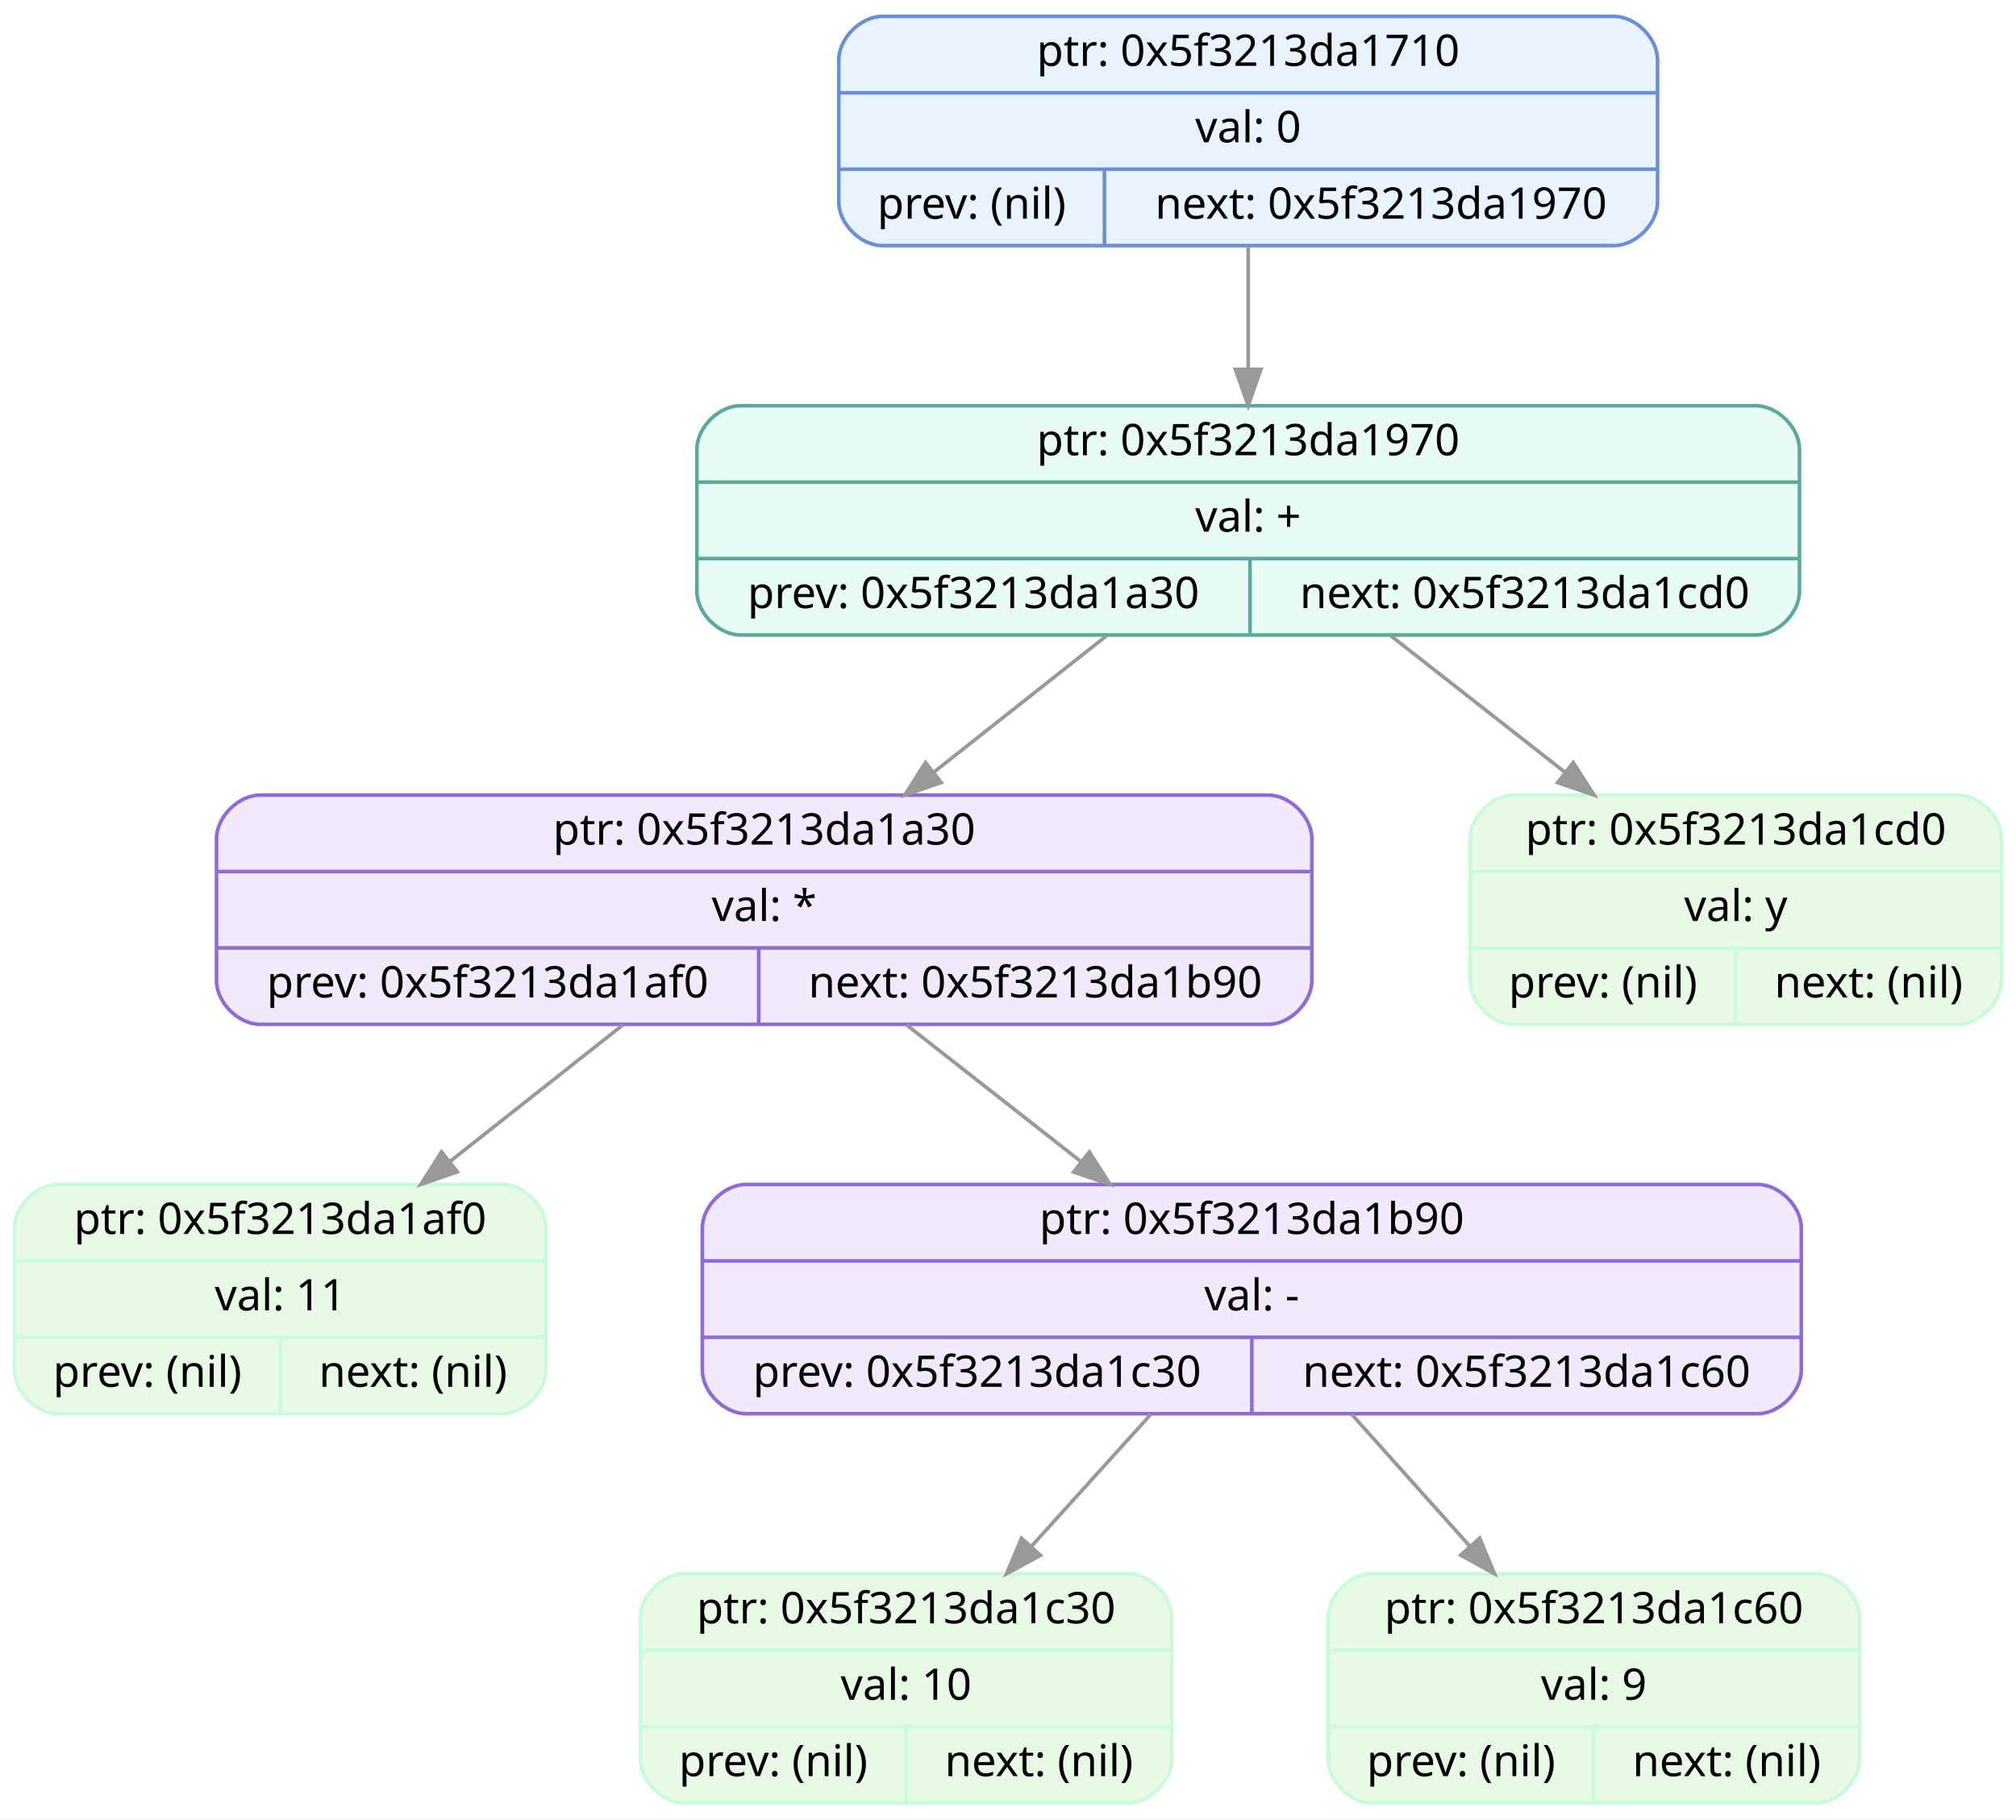
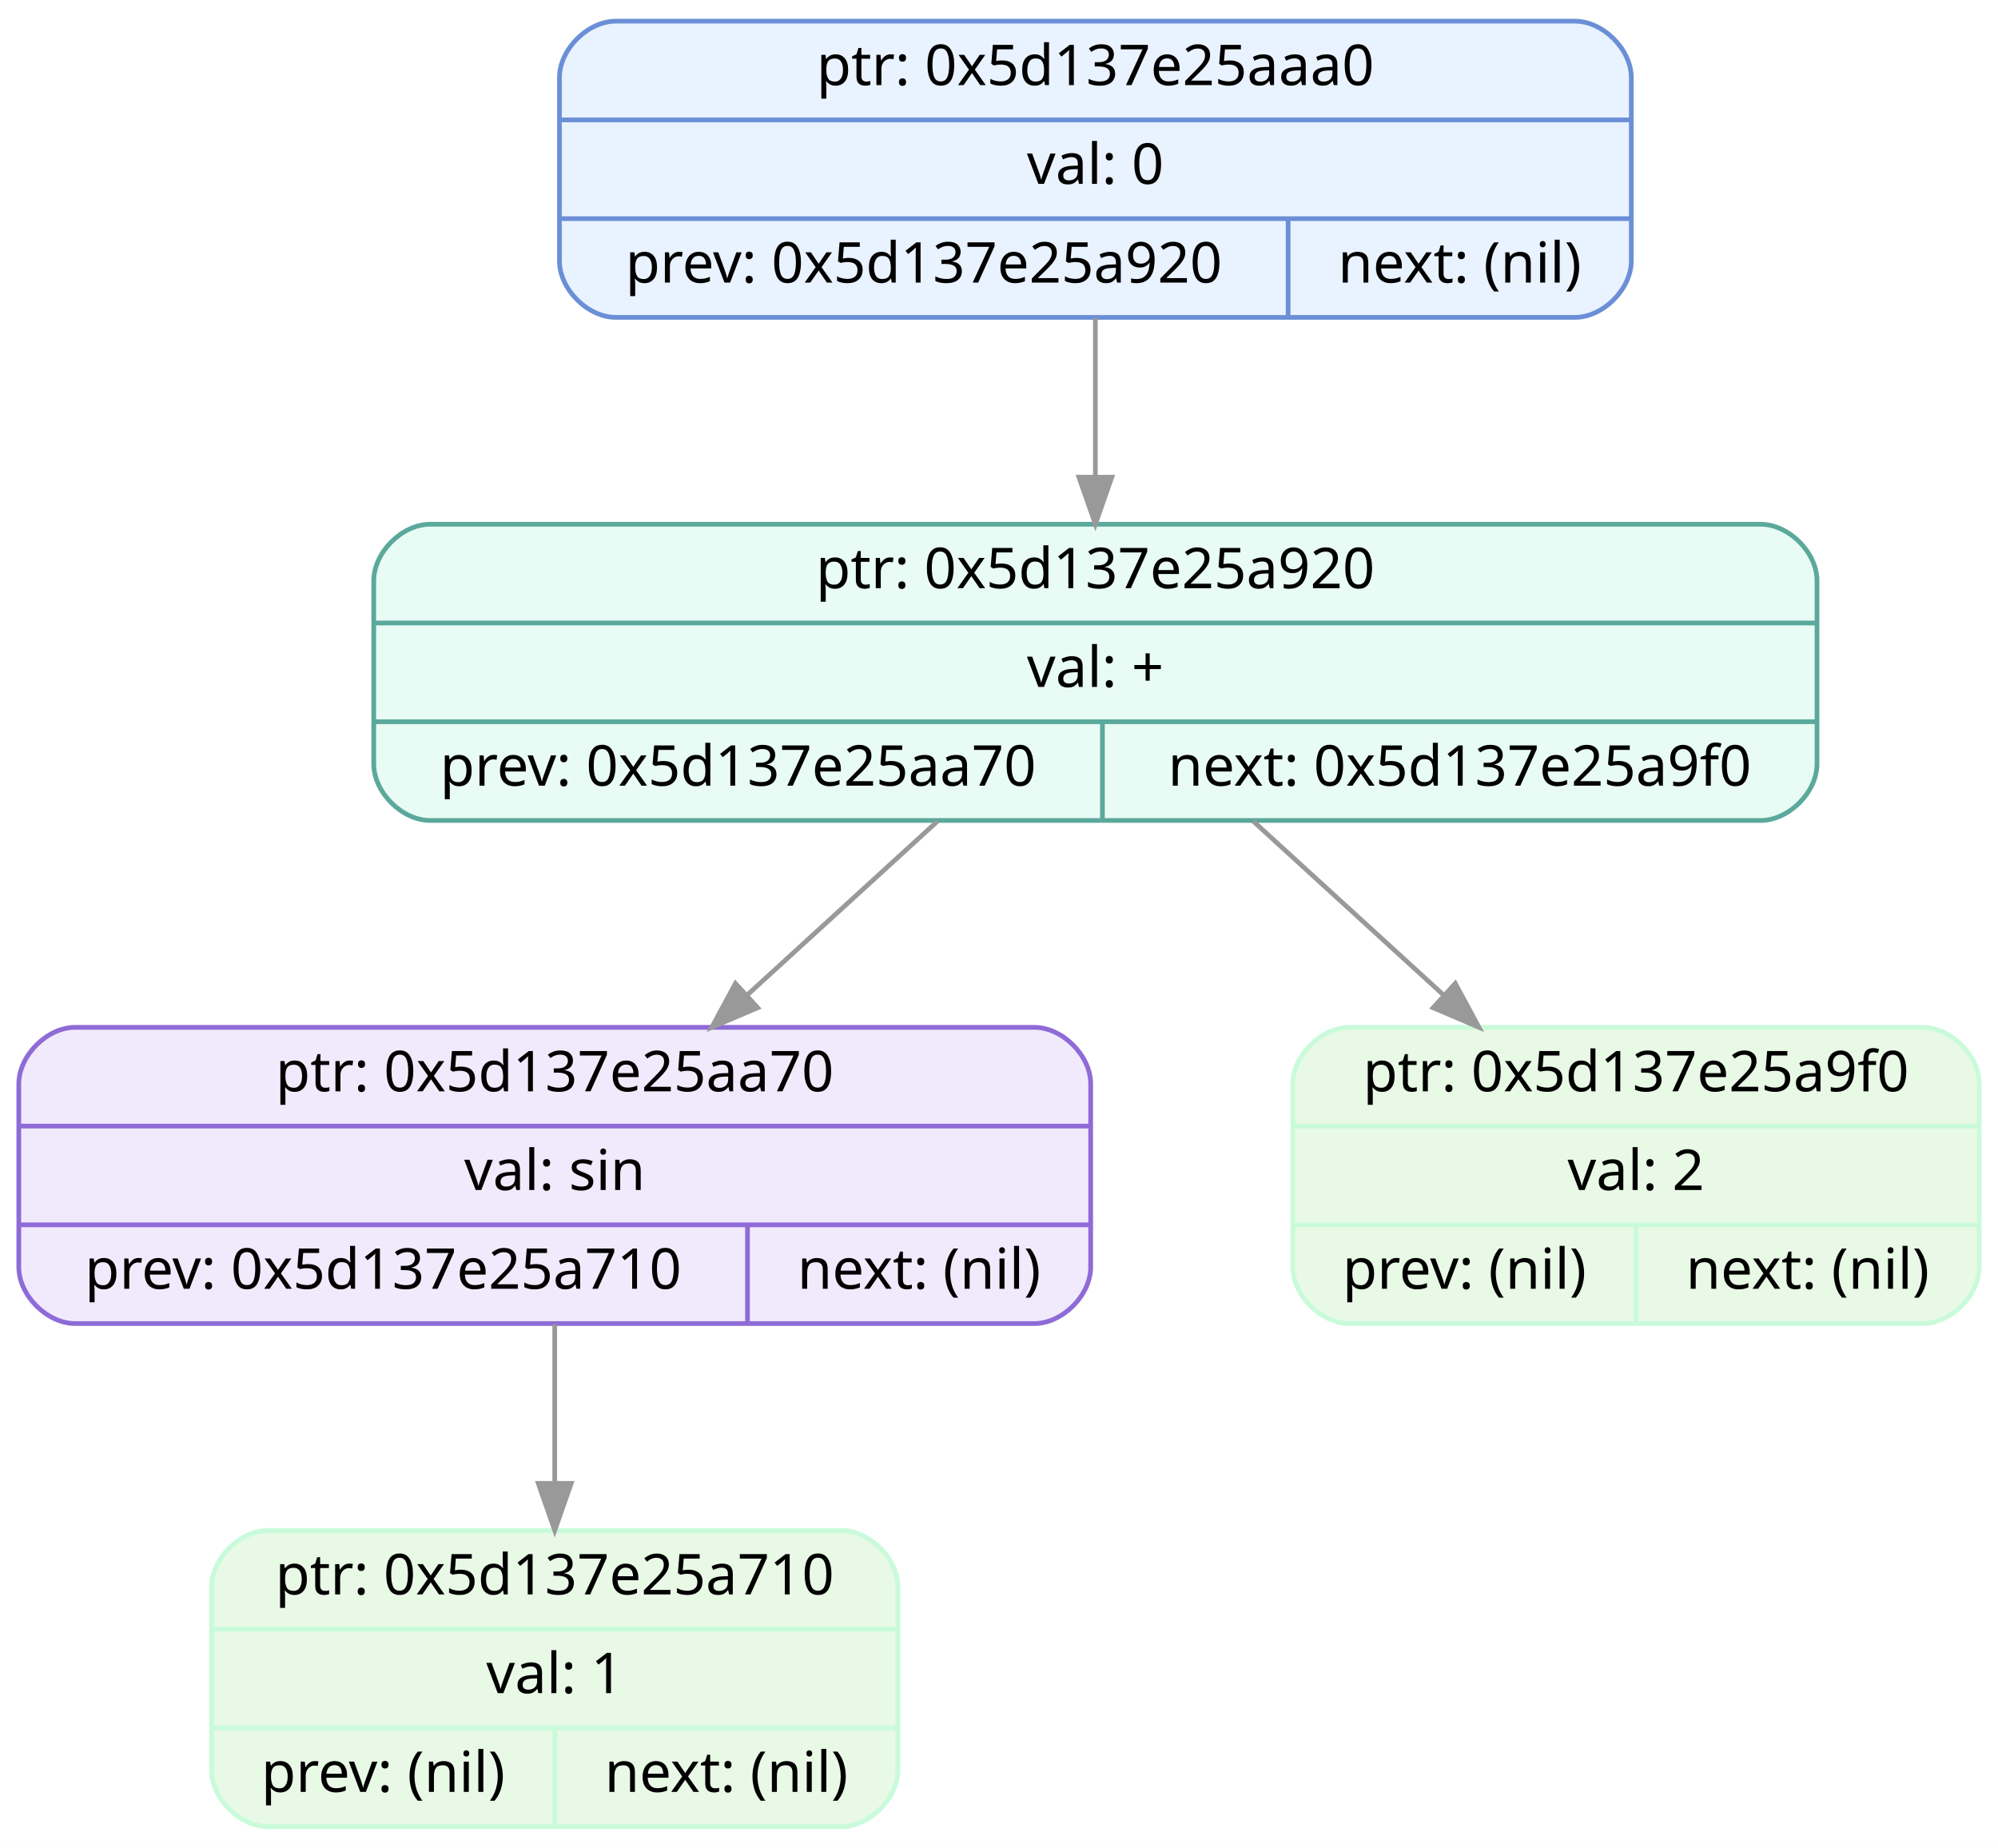
- <svg xmlns="http://www.w3.org/2000/svg" width="554pt" height="500pt" viewBox="0.00 0.00 554.00 500.00">
-   <g id="graph0" class="graph" transform="scale(1 1) rotate(0) translate(4 496)">
-     <polygon fill="white" stroke="transparent" points="-4,4 -4,-496 550,-496 550,4 -4,4" />
+ <svg xmlns="http://www.w3.org/2000/svg" width="425pt" height="393pt" viewBox="0.00 0.00 425.00 393.00">
+   <g id="graph0" class="graph" transform="scale(1 1) rotate(0) translate(4 389)">
+     <polygon fill="white" stroke="transparent" points="-4,4 -4,-389 421,-389 421,4 -4,4" />
    <g id="node1" class="node">
-       <path fill="#e9f2ff" stroke="#6b8fd6" d="M238.5,-428.5C238.5,-428.5 439.5,-428.5 439.5,-428.5 445.5,-428.5 451.5,-434.5 451.5,-440.5 451.5,-440.5 451.5,-479.5 451.5,-479.5 451.5,-485.5 445.5,-491.5 439.5,-491.5 439.5,-491.5 238.5,-491.5 238.5,-491.5 232.5,-491.5 226.5,-485.5 226.5,-479.5 226.5,-479.5 226.5,-440.5 226.5,-440.5 226.5,-434.5 232.5,-428.5 238.5,-428.5" />
-       <text text-anchor="middle" x="339" y="-477.9" font-family="Fira Mono" font-size="12.00">ptr: 0x5f3213da1710</text>
-       <polyline fill="none" stroke="#6b8fd6" points="226.5,-470.5 451.5,-470.5 " />
-       <text text-anchor="middle" x="339" y="-456.9" font-family="Fira Mono" font-size="12.00">val: 0</text>
-       <polyline fill="none" stroke="#6b8fd6" points="226.5,-449.5 451.5,-449.5 " />
-       <text text-anchor="middle" x="263" y="-435.9" font-family="Fira Mono" font-size="12.00">prev: (nil)</text>
-       <polyline fill="none" stroke="#6b8fd6" points="299.5,-428.5 299.5,-449.5 " />
-       <text text-anchor="middle" x="375.5" y="-435.9" font-family="Fira Mono" font-size="12.00">next: 0x5f3213da1970</text>
+       <path fill="#e9f2ff" stroke="#6b8fd6" d="M127,-321.5C127,-321.5 331,-321.5 331,-321.5 337,-321.5 343,-327.5 343,-333.5 343,-333.5 343,-372.5 343,-372.5 343,-378.5 337,-384.5 331,-384.5 331,-384.5 127,-384.5 127,-384.5 121,-384.5 115,-378.5 115,-372.5 115,-372.5 115,-333.5 115,-333.5 115,-327.5 121,-321.5 127,-321.5" />
+       <text text-anchor="middle" x="229" y="-370.9" font-family="Fira Mono" font-size="12.00">ptr: 0x5d137e25aaa0</text>
+       <polyline fill="none" stroke="#6b8fd6" points="115,-363.5 343,-363.5 " />
+       <text text-anchor="middle" x="229" y="-349.9" font-family="Fira Mono" font-size="12.00">val: 0</text>
+       <polyline fill="none" stroke="#6b8fd6" points="115,-342.5 343,-342.5 " />
+       <text text-anchor="middle" x="192.5" y="-328.9" font-family="Fira Mono" font-size="12.00">prev: 0x5d137e25a920</text>
+       <polyline fill="none" stroke="#6b8fd6" points="270,-321.5 270,-342.5 " />
+       <text text-anchor="middle" x="306.5" y="-328.9" font-family="Fira Mono" font-size="12.00">next: (nil)</text>
    </g>
    <g id="node2" class="node">
-       <path fill="#e9fbf5" stroke="#5aa99b" d="M199.5,-321.5C199.5,-321.5 478.5,-321.5 478.5,-321.5 484.5,-321.5 490.5,-327.5 490.5,-333.5 490.5,-333.5 490.5,-372.5 490.5,-372.5 490.5,-378.5 484.5,-384.5 478.5,-384.5 478.5,-384.5 199.5,-384.5 199.5,-384.5 193.5,-384.5 187.5,-378.5 187.5,-372.5 187.5,-372.5 187.5,-333.5 187.5,-333.5 187.5,-327.5 193.5,-321.5 199.5,-321.5" />
-       <text text-anchor="middle" x="339" y="-370.9" font-family="Fira Mono" font-size="12.00">ptr: 0x5f3213da1970</text>
-       <polyline fill="none" stroke="#5aa99b" points="187.5,-363.5 490.5,-363.5 " />
-       <text text-anchor="middle" x="339" y="-349.9" font-family="Fira Mono" font-size="12.00">val: +</text>
-       <polyline fill="none" stroke="#5aa99b" points="187.5,-342.5 490.5,-342.5 " />
-       <text text-anchor="middle" x="263.5" y="-328.9" font-family="Fira Mono" font-size="12.00">prev: 0x5f3213da1a30</text>
-       <polyline fill="none" stroke="#5aa99b" points="339.5,-321.5 339.5,-342.5 " />
-       <text text-anchor="middle" x="415" y="-328.9" font-family="Fira Mono" font-size="12.00">next: 0x5f3213da1cd0</text>
+       <path fill="#e9fbf5" stroke="#5aa99b" d="M87.5,-214.5C87.5,-214.5 370.5,-214.5 370.5,-214.5 376.5,-214.5 382.5,-220.5 382.5,-226.5 382.5,-226.5 382.5,-265.5 382.5,-265.5 382.5,-271.5 376.5,-277.5 370.5,-277.5 370.5,-277.5 87.5,-277.5 87.5,-277.5 81.5,-277.5 75.5,-271.5 75.5,-265.5 75.5,-265.5 75.5,-226.5 75.5,-226.5 75.5,-220.5 81.5,-214.5 87.5,-214.5" />
+       <text text-anchor="middle" x="229" y="-263.9" font-family="Fira Mono" font-size="12.00">ptr: 0x5d137e25a920</text>
+       <polyline fill="none" stroke="#5aa99b" points="75.5,-256.5 382.5,-256.5 " />
+       <text text-anchor="middle" x="229" y="-242.9" font-family="Fira Mono" font-size="12.00">val: +</text>
+       <polyline fill="none" stroke="#5aa99b" points="75.5,-235.5 382.5,-235.5 " />
+       <text text-anchor="middle" x="153" y="-221.9" font-family="Fira Mono" font-size="12.00">prev: 0x5d137e25aa70</text>
+       <polyline fill="none" stroke="#5aa99b" points="230.5,-214.5 230.5,-235.5 " />
+       <text text-anchor="middle" x="306.5" y="-221.9" font-family="Fira Mono" font-size="12.00">next: 0x5d137e25a9f0</text>
    </g>
    <g id="edge1" class="edge">
-       <path fill="none" stroke="#999999" d="M339,-428.35C339,-417.78 339,-405.78 339,-394.54" />
-       <polygon fill="#999999" stroke="#999999" points="342.5,-394.51 339,-384.51 335.5,-394.51 342.5,-394.51" />
+       <path fill="none" stroke="#999999" d="M229,-321.35C229,-310.78 229,-298.78 229,-287.54" />
+       <polygon fill="#999999" stroke="#999999" points="232.5,-287.51 229,-277.51 225.5,-287.51 232.5,-287.51" />
    </g>
    <g id="node3" class="node">
-       <path fill="#f1eafd" stroke="#8e6bd6" d="M67.5,-214.5C67.5,-214.5 344.5,-214.5 344.5,-214.5 350.5,-214.5 356.5,-220.5 356.5,-226.5 356.5,-226.5 356.5,-265.5 356.5,-265.5 356.5,-271.5 350.5,-277.5 344.5,-277.5 344.5,-277.5 67.5,-277.5 67.5,-277.5 61.5,-277.5 55.5,-271.5 55.5,-265.5 55.5,-265.5 55.5,-226.5 55.5,-226.5 55.5,-220.5 61.5,-214.5 67.5,-214.5" />
-       <text text-anchor="middle" x="206" y="-263.9" font-family="Fira Mono" font-size="12.00">ptr: 0x5f3213da1a30</text>
-       <polyline fill="none" stroke="#8e6bd6" points="55.5,-256.5 356.5,-256.5 " />
-       <text text-anchor="middle" x="206" y="-242.9" font-family="Fira Mono" font-size="12.00">val: *</text>
-       <polyline fill="none" stroke="#8e6bd6" points="55.5,-235.5 356.5,-235.5 " />
-       <text text-anchor="middle" x="130" y="-221.9" font-family="Fira Mono" font-size="12.00">prev: 0x5f3213da1af0</text>
-       <polyline fill="none" stroke="#8e6bd6" points="204.5,-214.5 204.5,-235.5 " />
-       <text text-anchor="middle" x="280.5" y="-221.9" font-family="Fira Mono" font-size="12.00">next: 0x5f3213da1b90</text>
+       <path fill="#f1eafd" stroke="#8e6bd6" d="M12,-107.5C12,-107.5 216,-107.5 216,-107.5 222,-107.5 228,-113.5 228,-119.5 228,-119.5 228,-158.5 228,-158.5 228,-164.5 222,-170.5 216,-170.5 216,-170.5 12,-170.5 12,-170.5 6,-170.5 0,-164.5 0,-158.5 0,-158.5 0,-119.5 0,-119.5 0,-113.5 6,-107.5 12,-107.5" />
+       <text text-anchor="middle" x="114" y="-156.9" font-family="Fira Mono" font-size="12.00">ptr: 0x5d137e25aa70</text>
+       <polyline fill="none" stroke="#8e6bd6" points="0,-149.5 228,-149.5 " />
+       <text text-anchor="middle" x="114" y="-135.9" font-family="Fira Mono" font-size="12.00">val: sin</text>
+       <polyline fill="none" stroke="#8e6bd6" points="0,-128.5 228,-128.5 " />
+       <text text-anchor="middle" x="77.5" y="-114.9" font-family="Fira Mono" font-size="12.00">prev: 0x5d137e25a710</text>
+       <polyline fill="none" stroke="#8e6bd6" points="155,-107.5 155,-128.5 " />
+       <text text-anchor="middle" x="191.5" y="-114.9" font-family="Fira Mono" font-size="12.00">next: (nil)</text>
    </g>
    <g id="edge2" class="edge">
-       <path fill="none" stroke="#999999" d="M300.17,-321.35C285.29,-309.59 268.15,-296.06 252.61,-283.79" />
-       <polygon fill="#999999" stroke="#999999" points="254.66,-280.96 244.64,-277.51 250.33,-286.45 254.66,-280.96" />
+       <path fill="none" stroke="#999999" d="M195.43,-214.35C182.79,-202.81 168.28,-189.56 155.04,-177.47" />
+       <polygon fill="#999999" stroke="#999999" points="157.16,-174.67 147.41,-170.51 152.44,-179.84 157.16,-174.67" />
    </g>
-     <g id="node8" class="node">
-       <path fill="#e8f9e5" stroke="#c9fbdb" d="M412,-214.5C412,-214.5 534,-214.5 534,-214.5 540,-214.5 546,-220.5 546,-226.5 546,-226.5 546,-265.5 546,-265.5 546,-271.5 540,-277.5 534,-277.5 534,-277.5 412,-277.5 412,-277.5 406,-277.5 400,-271.5 400,-265.5 400,-265.5 400,-226.5 400,-226.5 400,-220.5 406,-214.5 412,-214.5" />
-       <text text-anchor="middle" x="473" y="-263.9" font-family="Fira Mono" font-size="12.00">ptr: 0x5f3213da1cd0</text>
-       <polyline fill="none" stroke="#c9fbdb" points="400,-256.5 546,-256.5 " />
-       <text text-anchor="middle" x="473" y="-242.9" font-family="Fira Mono" font-size="12.00">val: y</text>
-       <polyline fill="none" stroke="#c9fbdb" points="400,-235.5 546,-235.5 " />
-       <text text-anchor="middle" x="436.5" y="-221.9" font-family="Fira Mono" font-size="12.00">prev: (nil)</text>
-       <polyline fill="none" stroke="#c9fbdb" points="473,-214.5 473,-235.5 " />
-       <text text-anchor="middle" x="509.5" y="-221.9" font-family="Fira Mono" font-size="12.00">next: (nil)</text>
+     <g id="node5" class="node">
+       <path fill="#e8f9e5" stroke="#c9fbdb" d="M283,-107.5C283,-107.5 405,-107.5 405,-107.5 411,-107.5 417,-113.5 417,-119.5 417,-119.5 417,-158.5 417,-158.5 417,-164.5 411,-170.5 405,-170.5 405,-170.5 283,-170.5 283,-170.5 277,-170.5 271,-164.5 271,-158.5 271,-158.5 271,-119.5 271,-119.5 271,-113.5 277,-107.5 283,-107.5" />
+       <text text-anchor="middle" x="344" y="-156.9" font-family="Fira Mono" font-size="12.00">ptr: 0x5d137e25a9f0</text>
+       <polyline fill="none" stroke="#c9fbdb" points="271,-149.5 417,-149.5 " />
+       <text text-anchor="middle" x="344" y="-135.9" font-family="Fira Mono" font-size="12.00">val: 2</text>
+       <polyline fill="none" stroke="#c9fbdb" points="271,-128.5 417,-128.5 " />
+       <text text-anchor="middle" x="307.5" y="-114.9" font-family="Fira Mono" font-size="12.00">prev: (nil)</text>
+       <polyline fill="none" stroke="#c9fbdb" points="344,-107.5 344,-128.5 " />
+       <text text-anchor="middle" x="380.5" y="-114.9" font-family="Fira Mono" font-size="12.00">next: (nil)</text>
    </g>
    <g id="edge3" class="edge">
-       <path fill="none" stroke="#999999" d="M378.12,-321.35C393.12,-309.59 410.38,-296.06 426.04,-283.79" />
-       <polygon fill="#999999" stroke="#999999" points="428.35,-286.43 434.06,-277.51 424.03,-280.92 428.35,-286.43" />
+       <path fill="none" stroke="#999999" d="M262.57,-214.35C275.21,-202.81 289.72,-189.56 302.96,-177.47" />
+       <polygon fill="#999999" stroke="#999999" points="305.56,-179.84 310.59,-170.51 300.84,-174.67 305.56,-179.84" />
    </g>
    <g id="node4" class="node">
-       <path fill="#e8f9e5" stroke="#c9fbdb" d="M12,-107.5C12,-107.5 134,-107.5 134,-107.5 140,-107.5 146,-113.5 146,-119.5 146,-119.5 146,-158.5 146,-158.5 146,-164.5 140,-170.5 134,-170.5 134,-170.5 12,-170.5 12,-170.5 6,-170.5 0,-164.5 0,-158.5 0,-158.5 0,-119.5 0,-119.5 0,-113.5 6,-107.5 12,-107.5" />
-       <text text-anchor="middle" x="73" y="-156.9" font-family="Fira Mono" font-size="12.00">ptr: 0x5f3213da1af0</text>
-       <polyline fill="none" stroke="#c9fbdb" points="0,-149.5 146,-149.5 " />
-       <text text-anchor="middle" x="73" y="-135.9" font-family="Fira Mono" font-size="12.00">val: 11</text>
-       <polyline fill="none" stroke="#c9fbdb" points="0,-128.5 146,-128.5 " />
-       <text text-anchor="middle" x="36.5" y="-114.9" font-family="Fira Mono" font-size="12.00">prev: (nil)</text>
-       <polyline fill="none" stroke="#c9fbdb" points="73,-107.5 73,-128.5 " />
-       <text text-anchor="middle" x="109.5" y="-114.9" font-family="Fira Mono" font-size="12.00">next: (nil)</text>
+       <path fill="#e8f9e5" stroke="#c9fbdb" d="M53,-0.5C53,-0.5 175,-0.5 175,-0.5 181,-0.5 187,-6.5 187,-12.5 187,-12.5 187,-51.5 187,-51.5 187,-57.5 181,-63.5 175,-63.5 175,-63.5 53,-63.5 53,-63.5 47,-63.5 41,-57.5 41,-51.5 41,-51.5 41,-12.5 41,-12.5 41,-6.5 47,-0.5 53,-0.5" />
+       <text text-anchor="middle" x="114" y="-49.9" font-family="Fira Mono" font-size="12.00">ptr: 0x5d137e25a710</text>
+       <polyline fill="none" stroke="#c9fbdb" points="41,-42.5 187,-42.5 " />
+       <text text-anchor="middle" x="114" y="-28.9" font-family="Fira Mono" font-size="12.00">val: 1</text>
+       <polyline fill="none" stroke="#c9fbdb" points="41,-21.5 187,-21.5 " />
+       <text text-anchor="middle" x="77.5" y="-7.9" font-family="Fira Mono" font-size="12.00">prev: (nil)</text>
+       <polyline fill="none" stroke="#c9fbdb" points="114,-0.5 114,-21.5 " />
+       <text text-anchor="middle" x="150.5" y="-7.9" font-family="Fira Mono" font-size="12.00">next: (nil)</text>
    </g>
    <g id="edge4" class="edge">
-       <path fill="none" stroke="#999999" d="M167.17,-214.35C152.29,-202.59 135.15,-189.06 119.61,-176.79" />
-       <polygon fill="#999999" stroke="#999999" points="121.66,-173.96 111.64,-170.51 117.33,-179.45 121.66,-173.96" />
-     </g>
-     <g id="node5" class="node">
-       <path fill="#f1eafd" stroke="#8e6bd6" d="M201,-107.5C201,-107.5 479,-107.5 479,-107.5 485,-107.5 491,-113.5 491,-119.5 491,-119.5 491,-158.5 491,-158.5 491,-164.5 485,-170.5 479,-170.5 479,-170.5 201,-170.5 201,-170.5 195,-170.5 189,-164.5 189,-158.5 189,-158.5 189,-119.5 189,-119.5 189,-113.5 195,-107.5 201,-107.5" />
-       <text text-anchor="middle" x="340" y="-156.9" font-family="Fira Mono" font-size="12.00">ptr: 0x5f3213da1b90</text>
-       <polyline fill="none" stroke="#8e6bd6" points="189,-149.5 491,-149.5 " />
-       <text text-anchor="middle" x="340" y="-135.9" font-family="Fira Mono" font-size="12.00">val: -</text>
-       <polyline fill="none" stroke="#8e6bd6" points="189,-128.5 491,-128.5 " />
-       <text text-anchor="middle" x="264.5" y="-114.9" font-family="Fira Mono" font-size="12.00">prev: 0x5f3213da1c30</text>
-       <polyline fill="none" stroke="#8e6bd6" points="340,-107.5 340,-128.5 " />
-       <text text-anchor="middle" x="415.5" y="-114.9" font-family="Fira Mono" font-size="12.00">next: 0x5f3213da1c60</text>
-     </g>
-     <g id="edge5" class="edge">
-       <path fill="none" stroke="#999999" d="M245.12,-214.35C260.12,-202.59 277.38,-189.06 293.04,-176.79" />
-       <polygon fill="#999999" stroke="#999999" points="295.35,-179.43 301.06,-170.51 291.03,-173.92 295.35,-179.43" />
-     </g>
-     <g id="node6" class="node">
-       <path fill="#e8f9e5" stroke="#c9fbdb" d="M184,-0.5C184,-0.5 306,-0.5 306,-0.5 312,-0.5 318,-6.5 318,-12.5 318,-12.5 318,-51.5 318,-51.5 318,-57.5 312,-63.5 306,-63.5 306,-63.5 184,-63.5 184,-63.5 178,-63.5 172,-57.5 172,-51.5 172,-51.5 172,-12.5 172,-12.5 172,-6.5 178,-0.5 184,-0.5" />
-       <text text-anchor="middle" x="245" y="-49.9" font-family="Fira Mono" font-size="12.00">ptr: 0x5f3213da1c30</text>
-       <polyline fill="none" stroke="#c9fbdb" points="172,-42.5 318,-42.5 " />
-       <text text-anchor="middle" x="245" y="-28.9" font-family="Fira Mono" font-size="12.00">val: 10</text>
-       <polyline fill="none" stroke="#c9fbdb" points="172,-21.5 318,-21.5 " />
-       <text text-anchor="middle" x="208.5" y="-7.9" font-family="Fira Mono" font-size="12.00">prev: (nil)</text>
-       <polyline fill="none" stroke="#c9fbdb" points="245,-0.5 245,-21.5 " />
-       <text text-anchor="middle" x="281.5" y="-7.9" font-family="Fira Mono" font-size="12.00">next: (nil)</text>
-     </g>
-     <g id="edge6" class="edge">
-       <path fill="none" stroke="#999999" d="M312.27,-107.35C302.02,-96.03 290.29,-83.06 279.52,-71.15" />
-       <polygon fill="#999999" stroke="#999999" points="281.91,-68.58 272.6,-63.51 276.72,-73.27 281.91,-68.58" />
-     </g>
-     <g id="node7" class="node">
-       <path fill="#e8f9e5" stroke="#c9fbdb" d="M373,-0.5C373,-0.5 495,-0.5 495,-0.5 501,-0.5 507,-6.5 507,-12.5 507,-12.5 507,-51.5 507,-51.5 507,-57.5 501,-63.5 495,-63.5 495,-63.5 373,-63.5 373,-63.5 367,-63.5 361,-57.5 361,-51.5 361,-51.5 361,-12.5 361,-12.5 361,-6.5 367,-0.5 373,-0.5" />
-       <text text-anchor="middle" x="434" y="-49.9" font-family="Fira Mono" font-size="12.00">ptr: 0x5f3213da1c60</text>
-       <polyline fill="none" stroke="#c9fbdb" points="361,-42.5 507,-42.5 " />
-       <text text-anchor="middle" x="434" y="-28.9" font-family="Fira Mono" font-size="12.00">val: 9</text>
-       <polyline fill="none" stroke="#c9fbdb" points="361,-21.5 507,-21.5 " />
-       <text text-anchor="middle" x="397.5" y="-7.9" font-family="Fira Mono" font-size="12.00">prev: (nil)</text>
-       <polyline fill="none" stroke="#c9fbdb" points="434,-0.5 434,-21.5 " />
-       <text text-anchor="middle" x="470.5" y="-7.9" font-family="Fira Mono" font-size="12.00">next: (nil)</text>
-     </g>
-     <g id="edge7" class="edge">
-       <path fill="none" stroke="#999999" d="M367.44,-107.35C377.58,-96.03 389.19,-83.06 399.85,-71.15" />
-       <polygon fill="#999999" stroke="#999999" points="402.62,-73.29 406.69,-63.51 397.41,-68.63 402.62,-73.29" />
+       <path fill="none" stroke="#999999" d="M114,-107.35C114,-96.78 114,-84.78 114,-73.54" />
+       <polygon fill="#999999" stroke="#999999" points="117.5,-73.51 114,-63.51 110.5,-73.51 117.5,-73.51" />
    </g>
  </g>
</svg>
